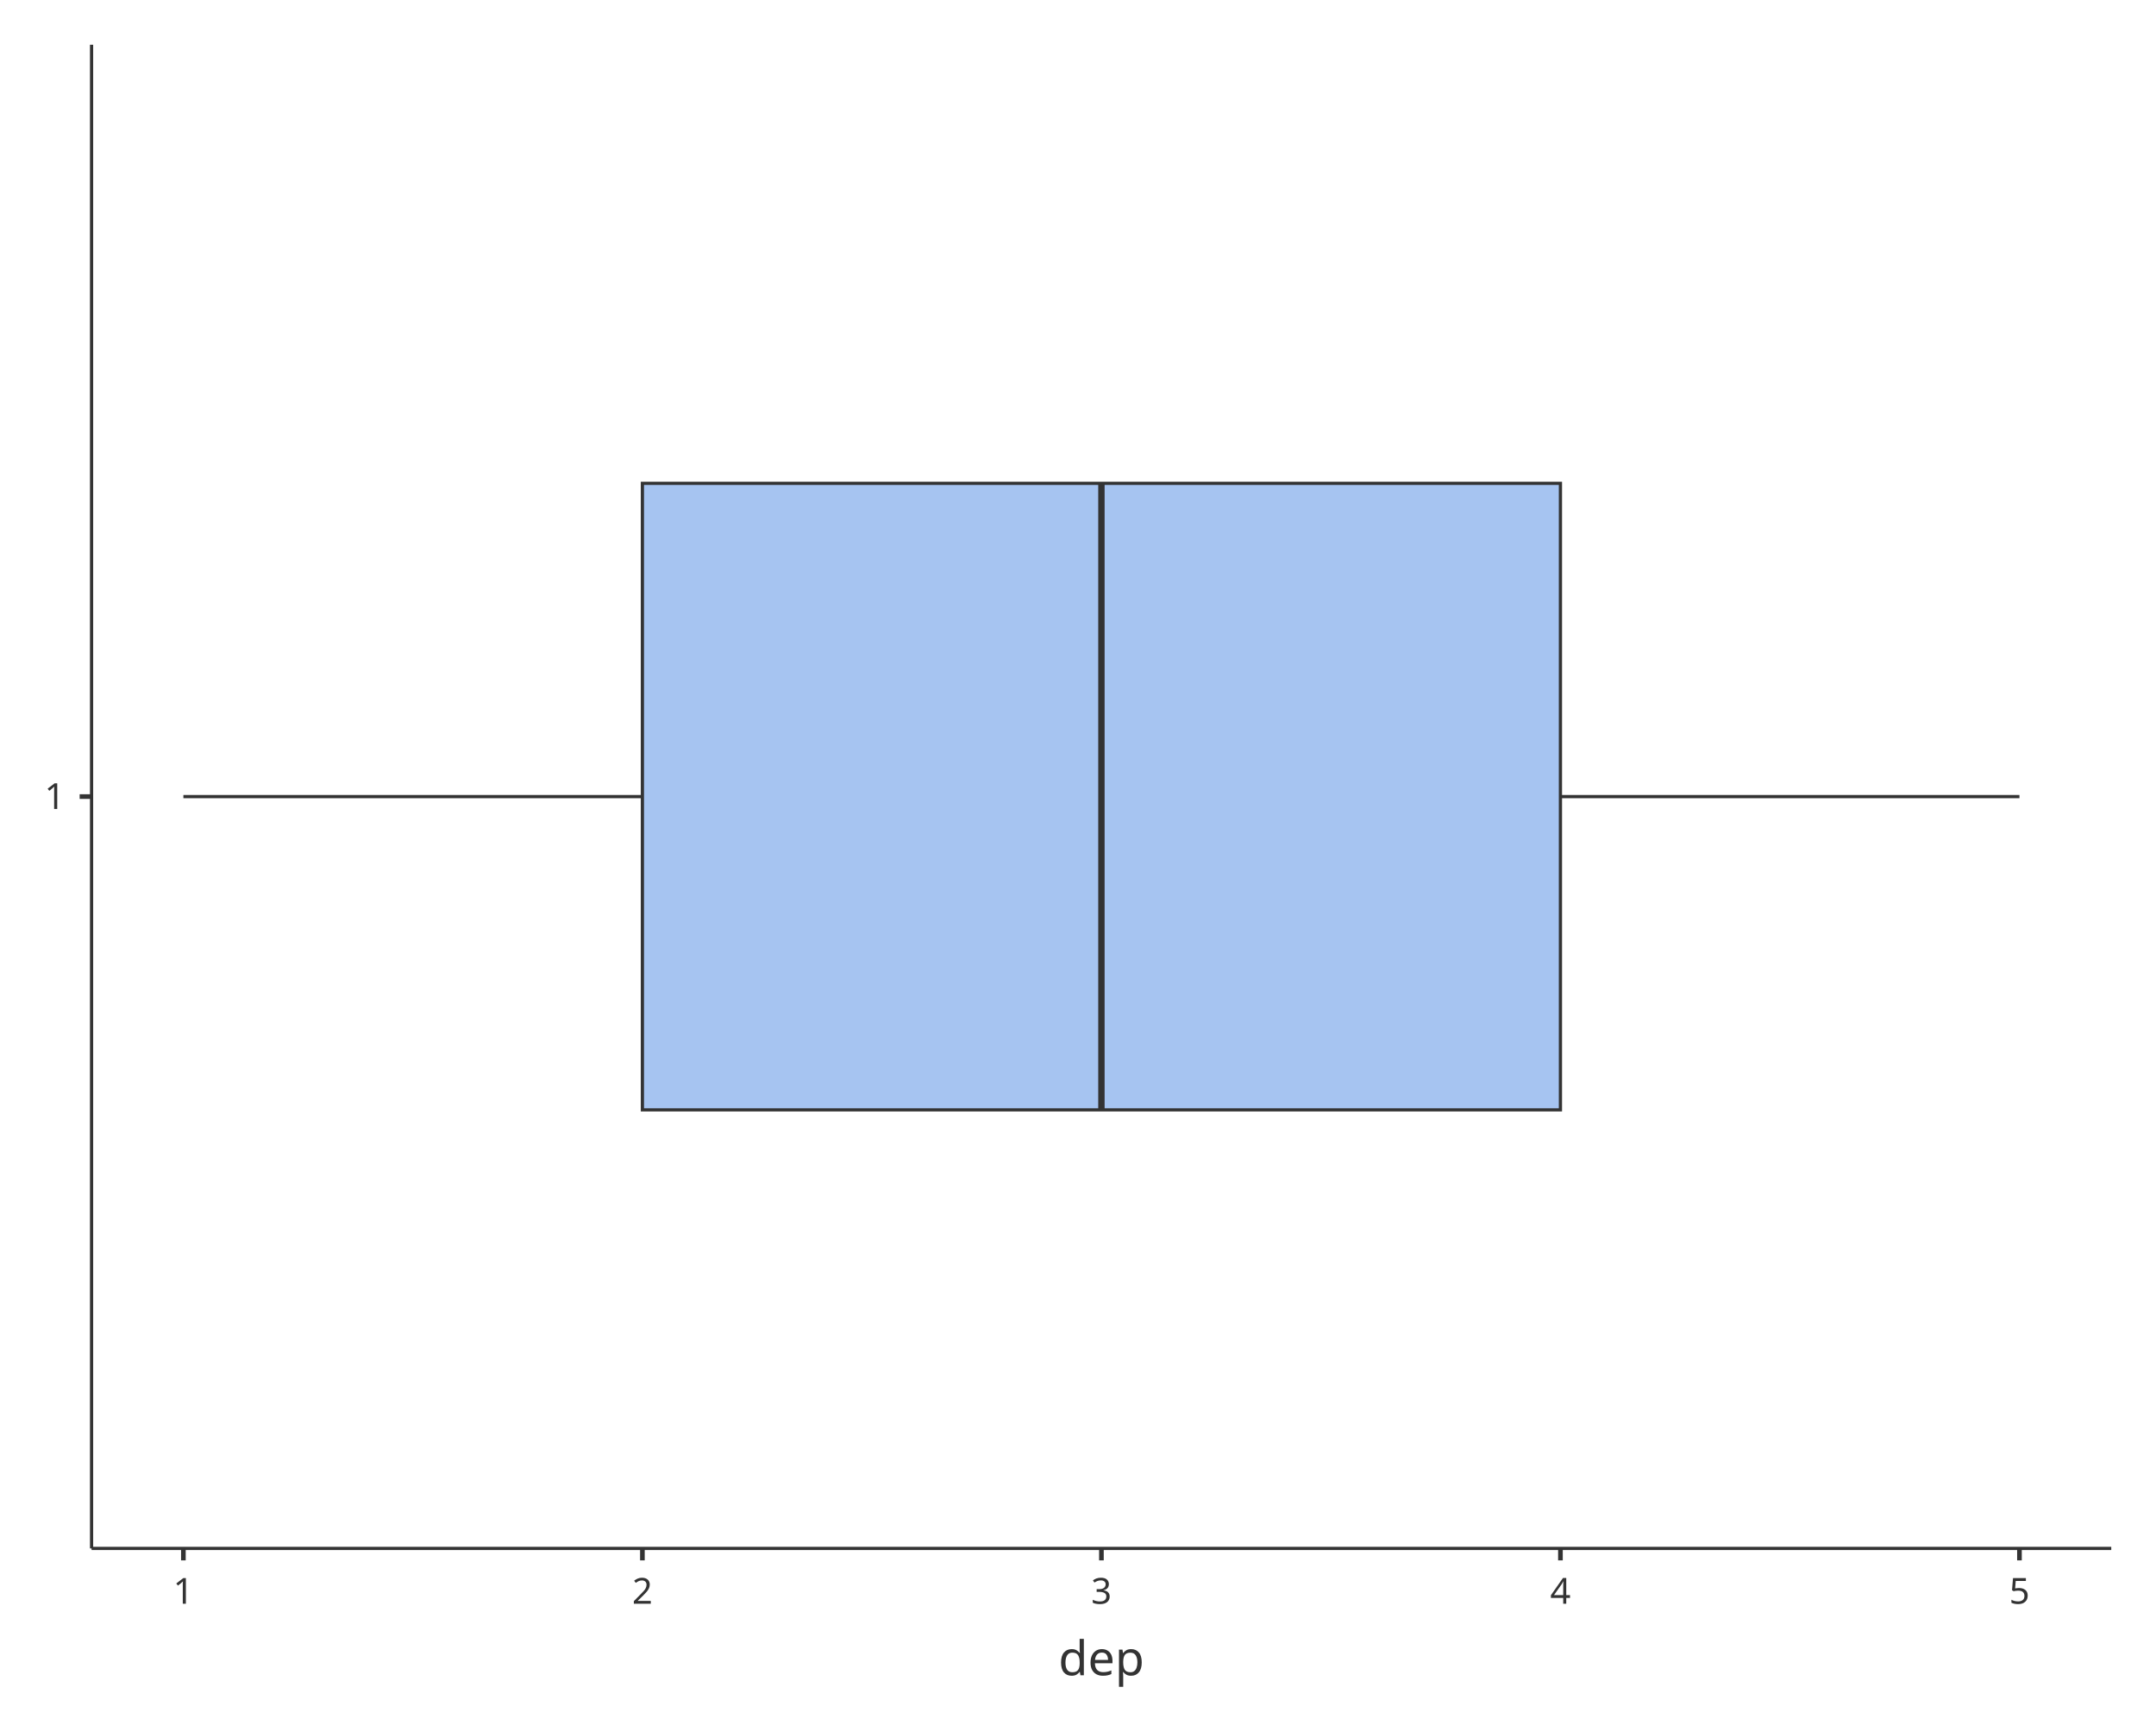
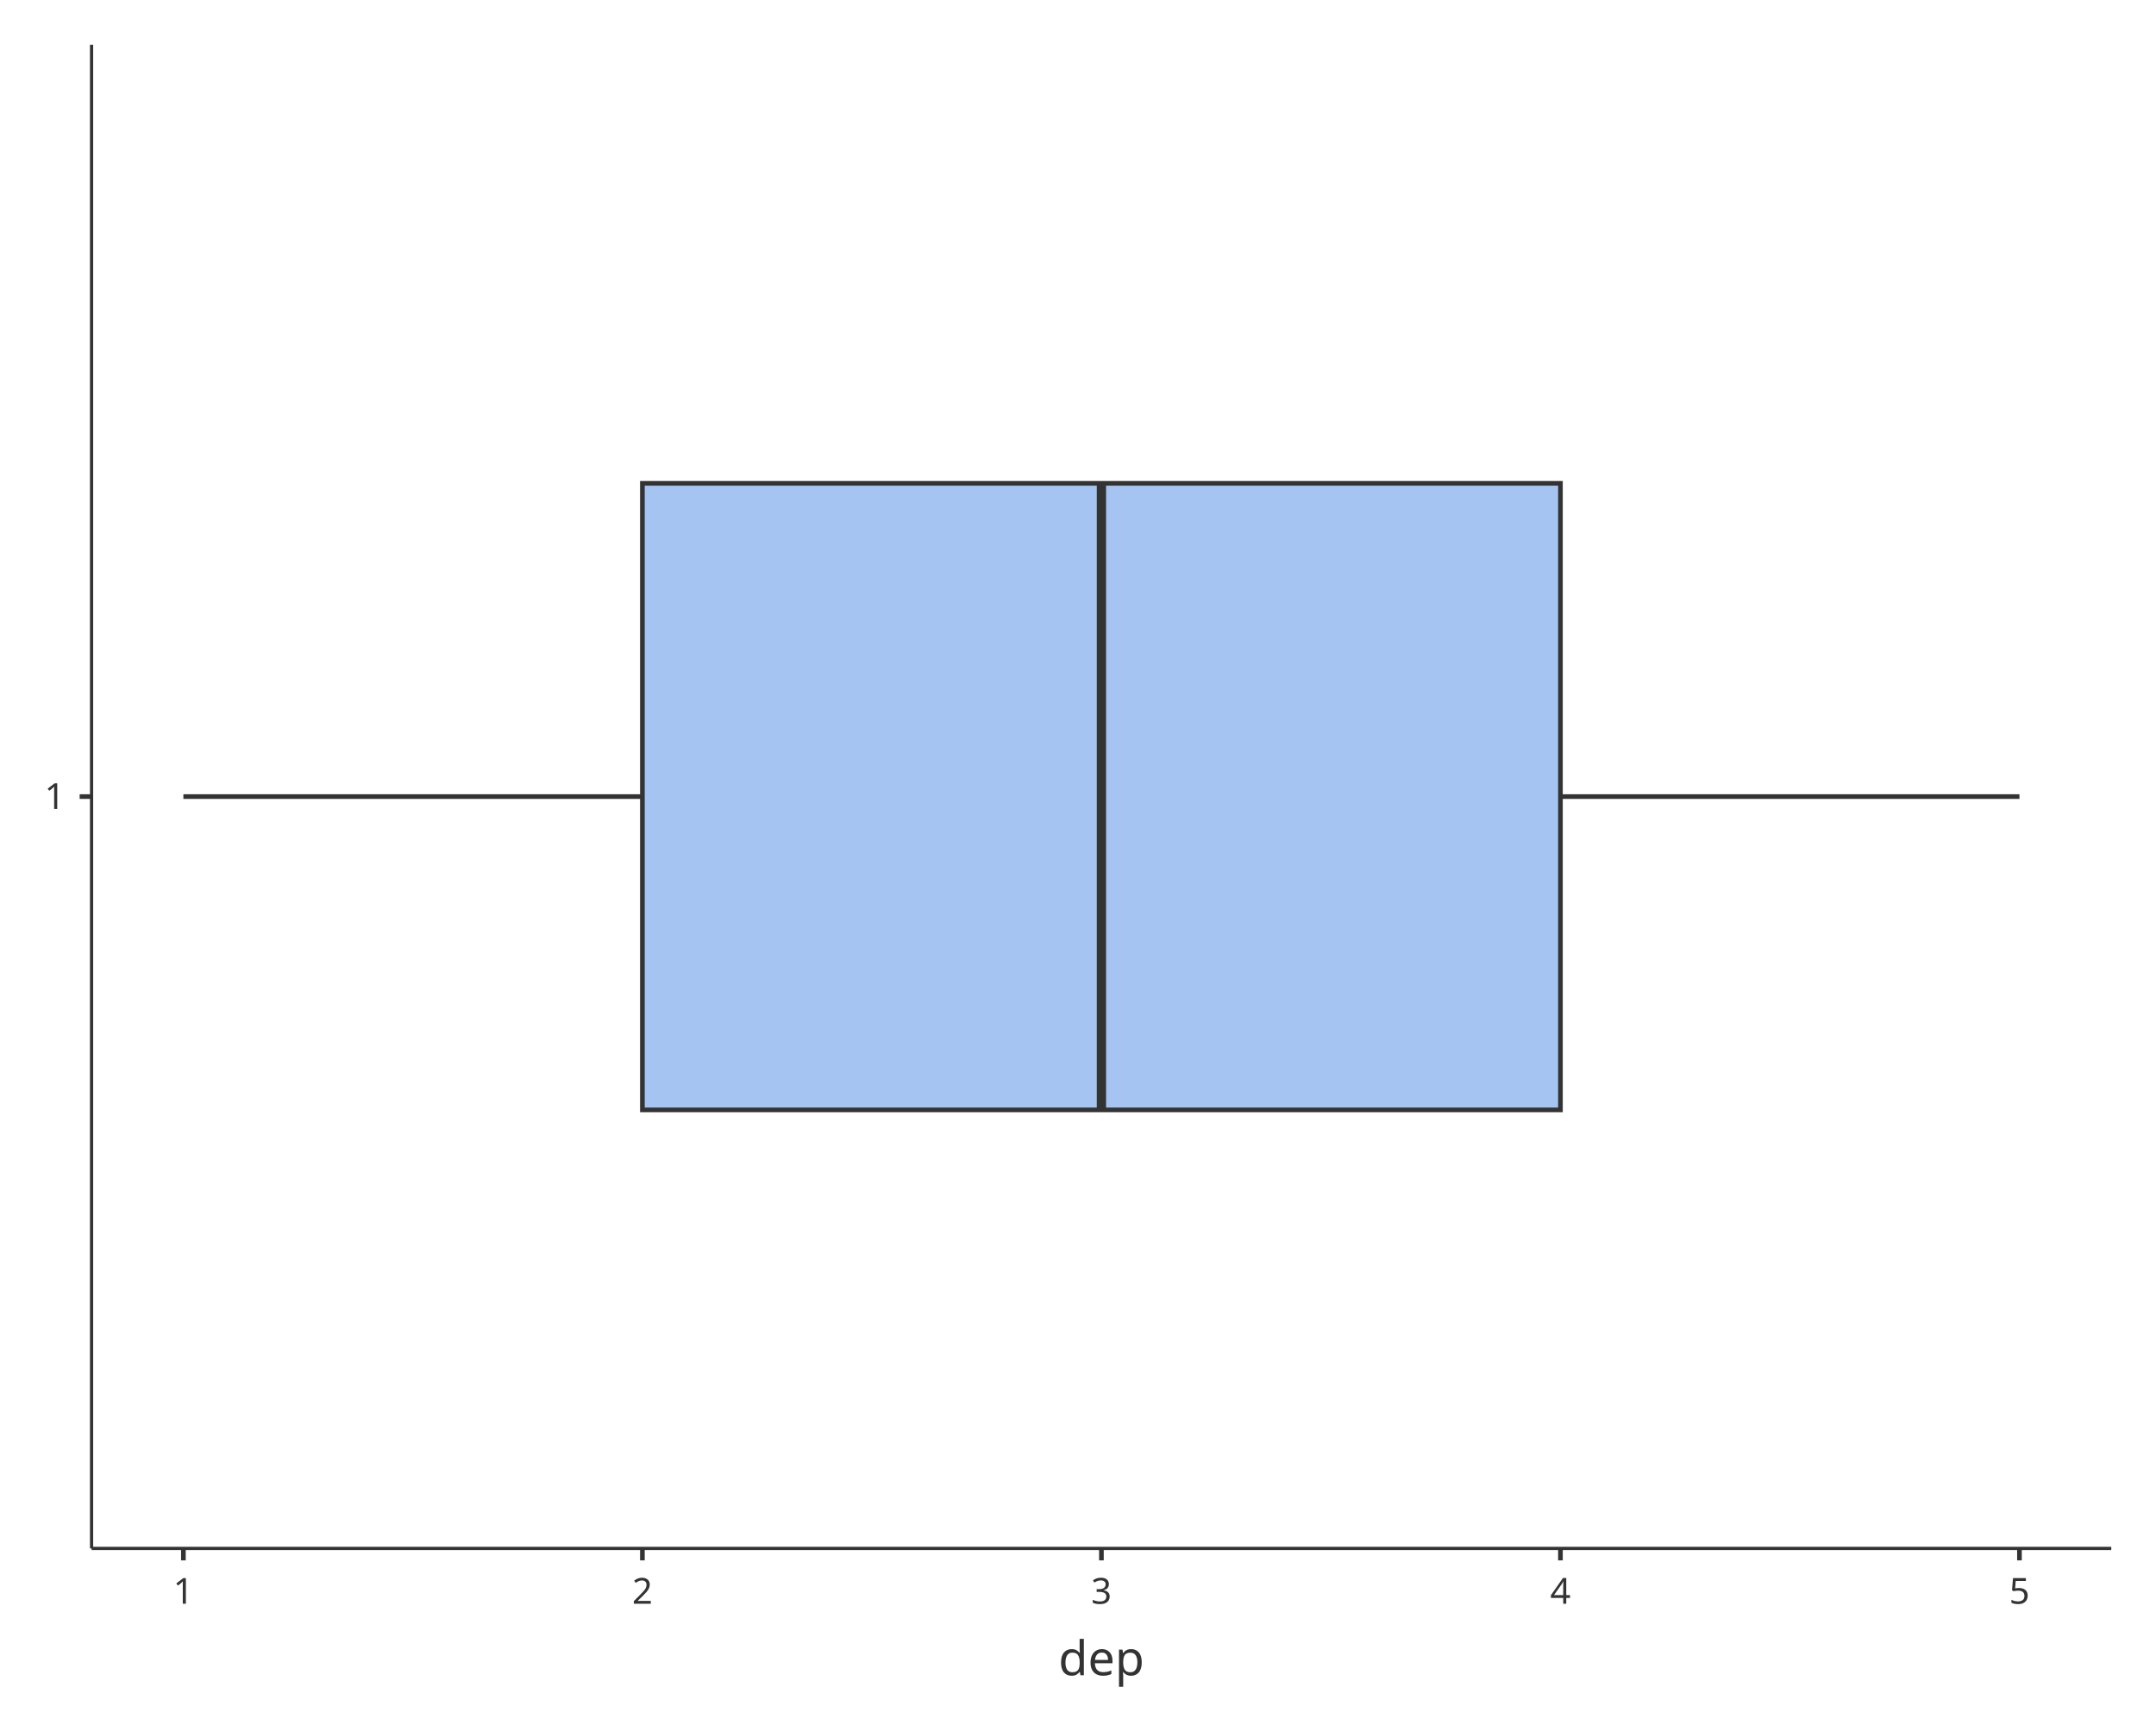
<svg xmlns="http://www.w3.org/2000/svg" class="svglite" data-engine-version="2.0" width="720.00pt" height="576.00pt" viewBox="0 0 720.00 576.00">
  <defs>
    <style type="text/css">
    .svglite line, .svglite polyline, .svglite polygon, .svglite path, .svglite rect, .svglite circle {
      fill: none;
      stroke: #000000;
      stroke-linecap: round;
      stroke-linejoin: round;
      stroke-miterlimit: 10.00;
    }
  </style>
  </defs>
  <rect width="100%" height="100%" style="stroke: none; fill: #FFFFFF;" />
  <defs>
    <clipPath id="cpMC4wMHw3MjAuMDB8MC4wMHw1NzYuMDA=">
      <rect x="0.00" y="0.00" width="720.00" height="576.00" />
    </clipPath>
  </defs>
  <g clip-path="url(#cpMC4wMHw3MjAuMDB8MC4wMHw1NzYuMDA=)">
    <rect x="0.00" y="0.00" width="720.00" height="576.00" style="stroke-width: 1.55; stroke: none;" />
  </g>
  <defs>
    <clipPath id="cpMzAuNTh8NzA1LjA2fDE0Ljk0fDUxNy4wNA==">
      <rect x="30.58" y="14.94" width="674.47" height="502.10" />
    </clipPath>
  </defs>
  <g clip-path="url(#cpMzAuNTh8NzA1LjA2fDE0Ljk0fDUxNy4wNA==)">
    <rect x="30.58" y="14.94" width="674.47" height="502.10" style="stroke-width: 1.55; stroke: none;" />
-     <line x1="521.11" y1="265.99" x2="674.40" y2="265.99" style="stroke-width: 1.07; stroke: #333333; stroke-linecap: butt;" />
-     <line x1="214.53" y1="265.99" x2="61.24" y2="265.99" style="stroke-width: 1.07; stroke: #333333; stroke-linecap: butt;" />
-     <polygon points="521.11,370.60 214.53,370.60 214.53,161.39 521.11,161.39 521.11,370.60 " style="stroke-width: 1.07; stroke: #333333; stroke-linecap: butt; stroke-linejoin: miter; fill: #A6C4F1;" />
-     <line x1="367.82" y1="370.60" x2="367.82" y2="161.39" style="stroke-width: 2.13; stroke: #333333; stroke-linecap: butt; stroke-linejoin: miter;" />
+     <line x1="521.11" y1="265.99" x2="674.40" y2="265.99" style="stroke-width: 1.55; stroke: #333333; stroke-linecap: butt;" />
+     <line x1="214.53" y1="265.99" x2="61.24" y2="265.99" style="stroke-width: 1.55; stroke: #333333; stroke-linecap: butt;" />
+     <polygon points="521.11,370.60 214.53,370.60 214.53,161.39 521.11,161.39 521.11,370.60 " style="stroke-width: 1.55; stroke: #333333; stroke-linecap: butt; stroke-linejoin: miter; fill: #A6C4F1;" />
+     <line x1="367.82" y1="370.60" x2="367.82" y2="161.39" style="stroke-width: 3.10; stroke: #333333; stroke-linecap: butt; stroke-linejoin: miter;" />
  </g>
  <g clip-path="url(#cpMC4wMHw3MjAuMDB8MC4wMHw1NzYuMDA=)">
    <polyline points="30.58,517.04 30.58,14.94 " style="stroke-width: 1.07; stroke: #333333; stroke-linecap: butt;" />
    <text x="18.28" y="270.12" text-anchor="middle" style="font-size: 12.00px; fill: #333333; font-family: sans;" textLength="6.67px" lengthAdjust="spacingAndGlyphs">1</text>
    <polyline points="26.60,265.99 30.58,265.99 " style="stroke-width: 1.55; stroke: #333333; stroke-linecap: butt;" />
    <polyline points="30.58,517.04 705.06,517.04 " style="stroke-width: 1.07; stroke: #333333; stroke-linecap: butt;" />
    <polyline points="61.24,521.03 61.24,517.04 " style="stroke-width: 1.55; stroke: #333333; stroke-linecap: butt;" />
    <polyline points="214.53,521.03 214.53,517.04 " style="stroke-width: 1.55; stroke: #333333; stroke-linecap: butt;" />
    <polyline points="367.82,521.03 367.82,517.04 " style="stroke-width: 1.55; stroke: #333333; stroke-linecap: butt;" />
    <polyline points="521.11,521.03 521.11,517.04 " style="stroke-width: 1.55; stroke: #333333; stroke-linecap: butt;" />
    <polyline points="674.40,521.03 674.40,517.04 " style="stroke-width: 1.55; stroke: #333333; stroke-linecap: butt;" />
    <text x="61.24" y="535.51" text-anchor="middle" style="font-size: 12.00px; fill: #333333; font-family: sans;" textLength="6.67px" lengthAdjust="spacingAndGlyphs">1</text>
    <text x="214.53" y="535.51" text-anchor="middle" style="font-size: 12.00px; fill: #333333; font-family: sans;" textLength="6.67px" lengthAdjust="spacingAndGlyphs">2</text>
    <text x="367.82" y="535.51" text-anchor="middle" style="font-size: 12.00px; fill: #333333; font-family: sans;" textLength="6.67px" lengthAdjust="spacingAndGlyphs">3</text>
    <text x="521.11" y="535.51" text-anchor="middle" style="font-size: 12.00px; fill: #333333; font-family: sans;" textLength="6.67px" lengthAdjust="spacingAndGlyphs">4</text>
    <text x="674.40" y="535.51" text-anchor="middle" style="font-size: 12.00px; fill: #333333; font-family: sans;" textLength="6.67px" lengthAdjust="spacingAndGlyphs">5</text>
    <text x="367.82" y="559.40" text-anchor="middle" style="font-size: 16.00px; fill: #333333; font-family: sans;" textLength="26.70px" lengthAdjust="spacingAndGlyphs">dep</text>
  </g>
</svg>
